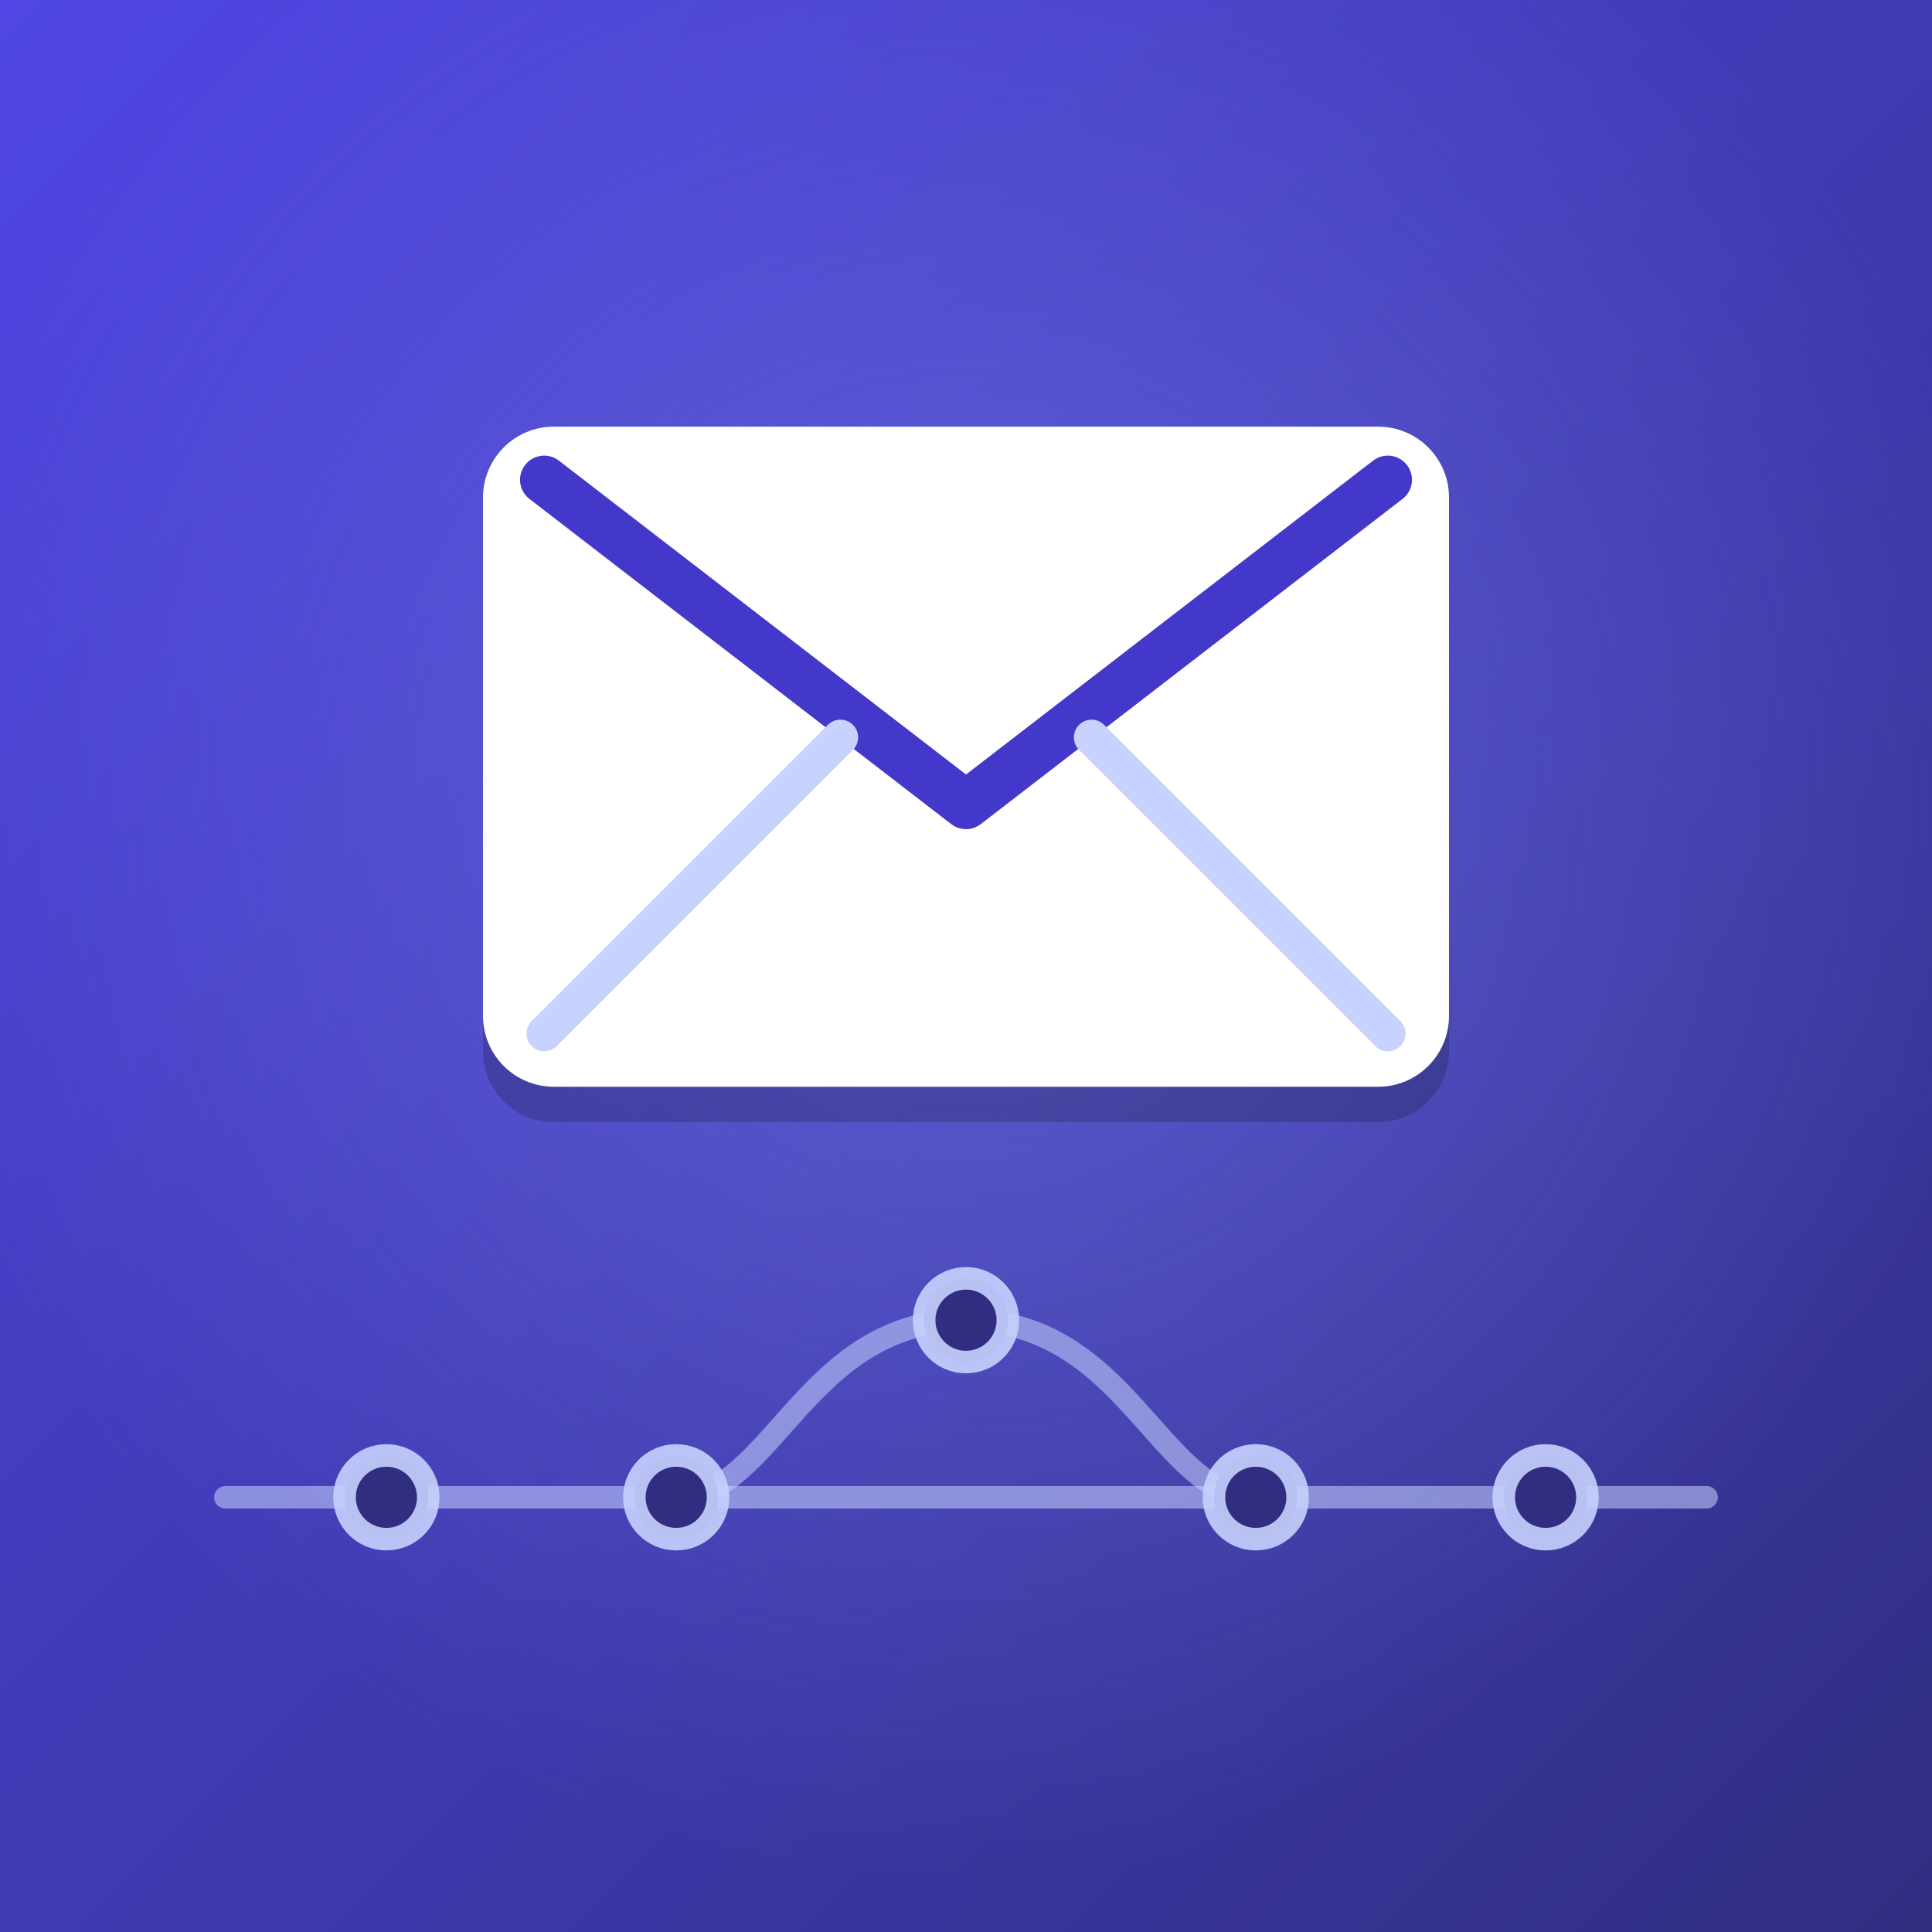
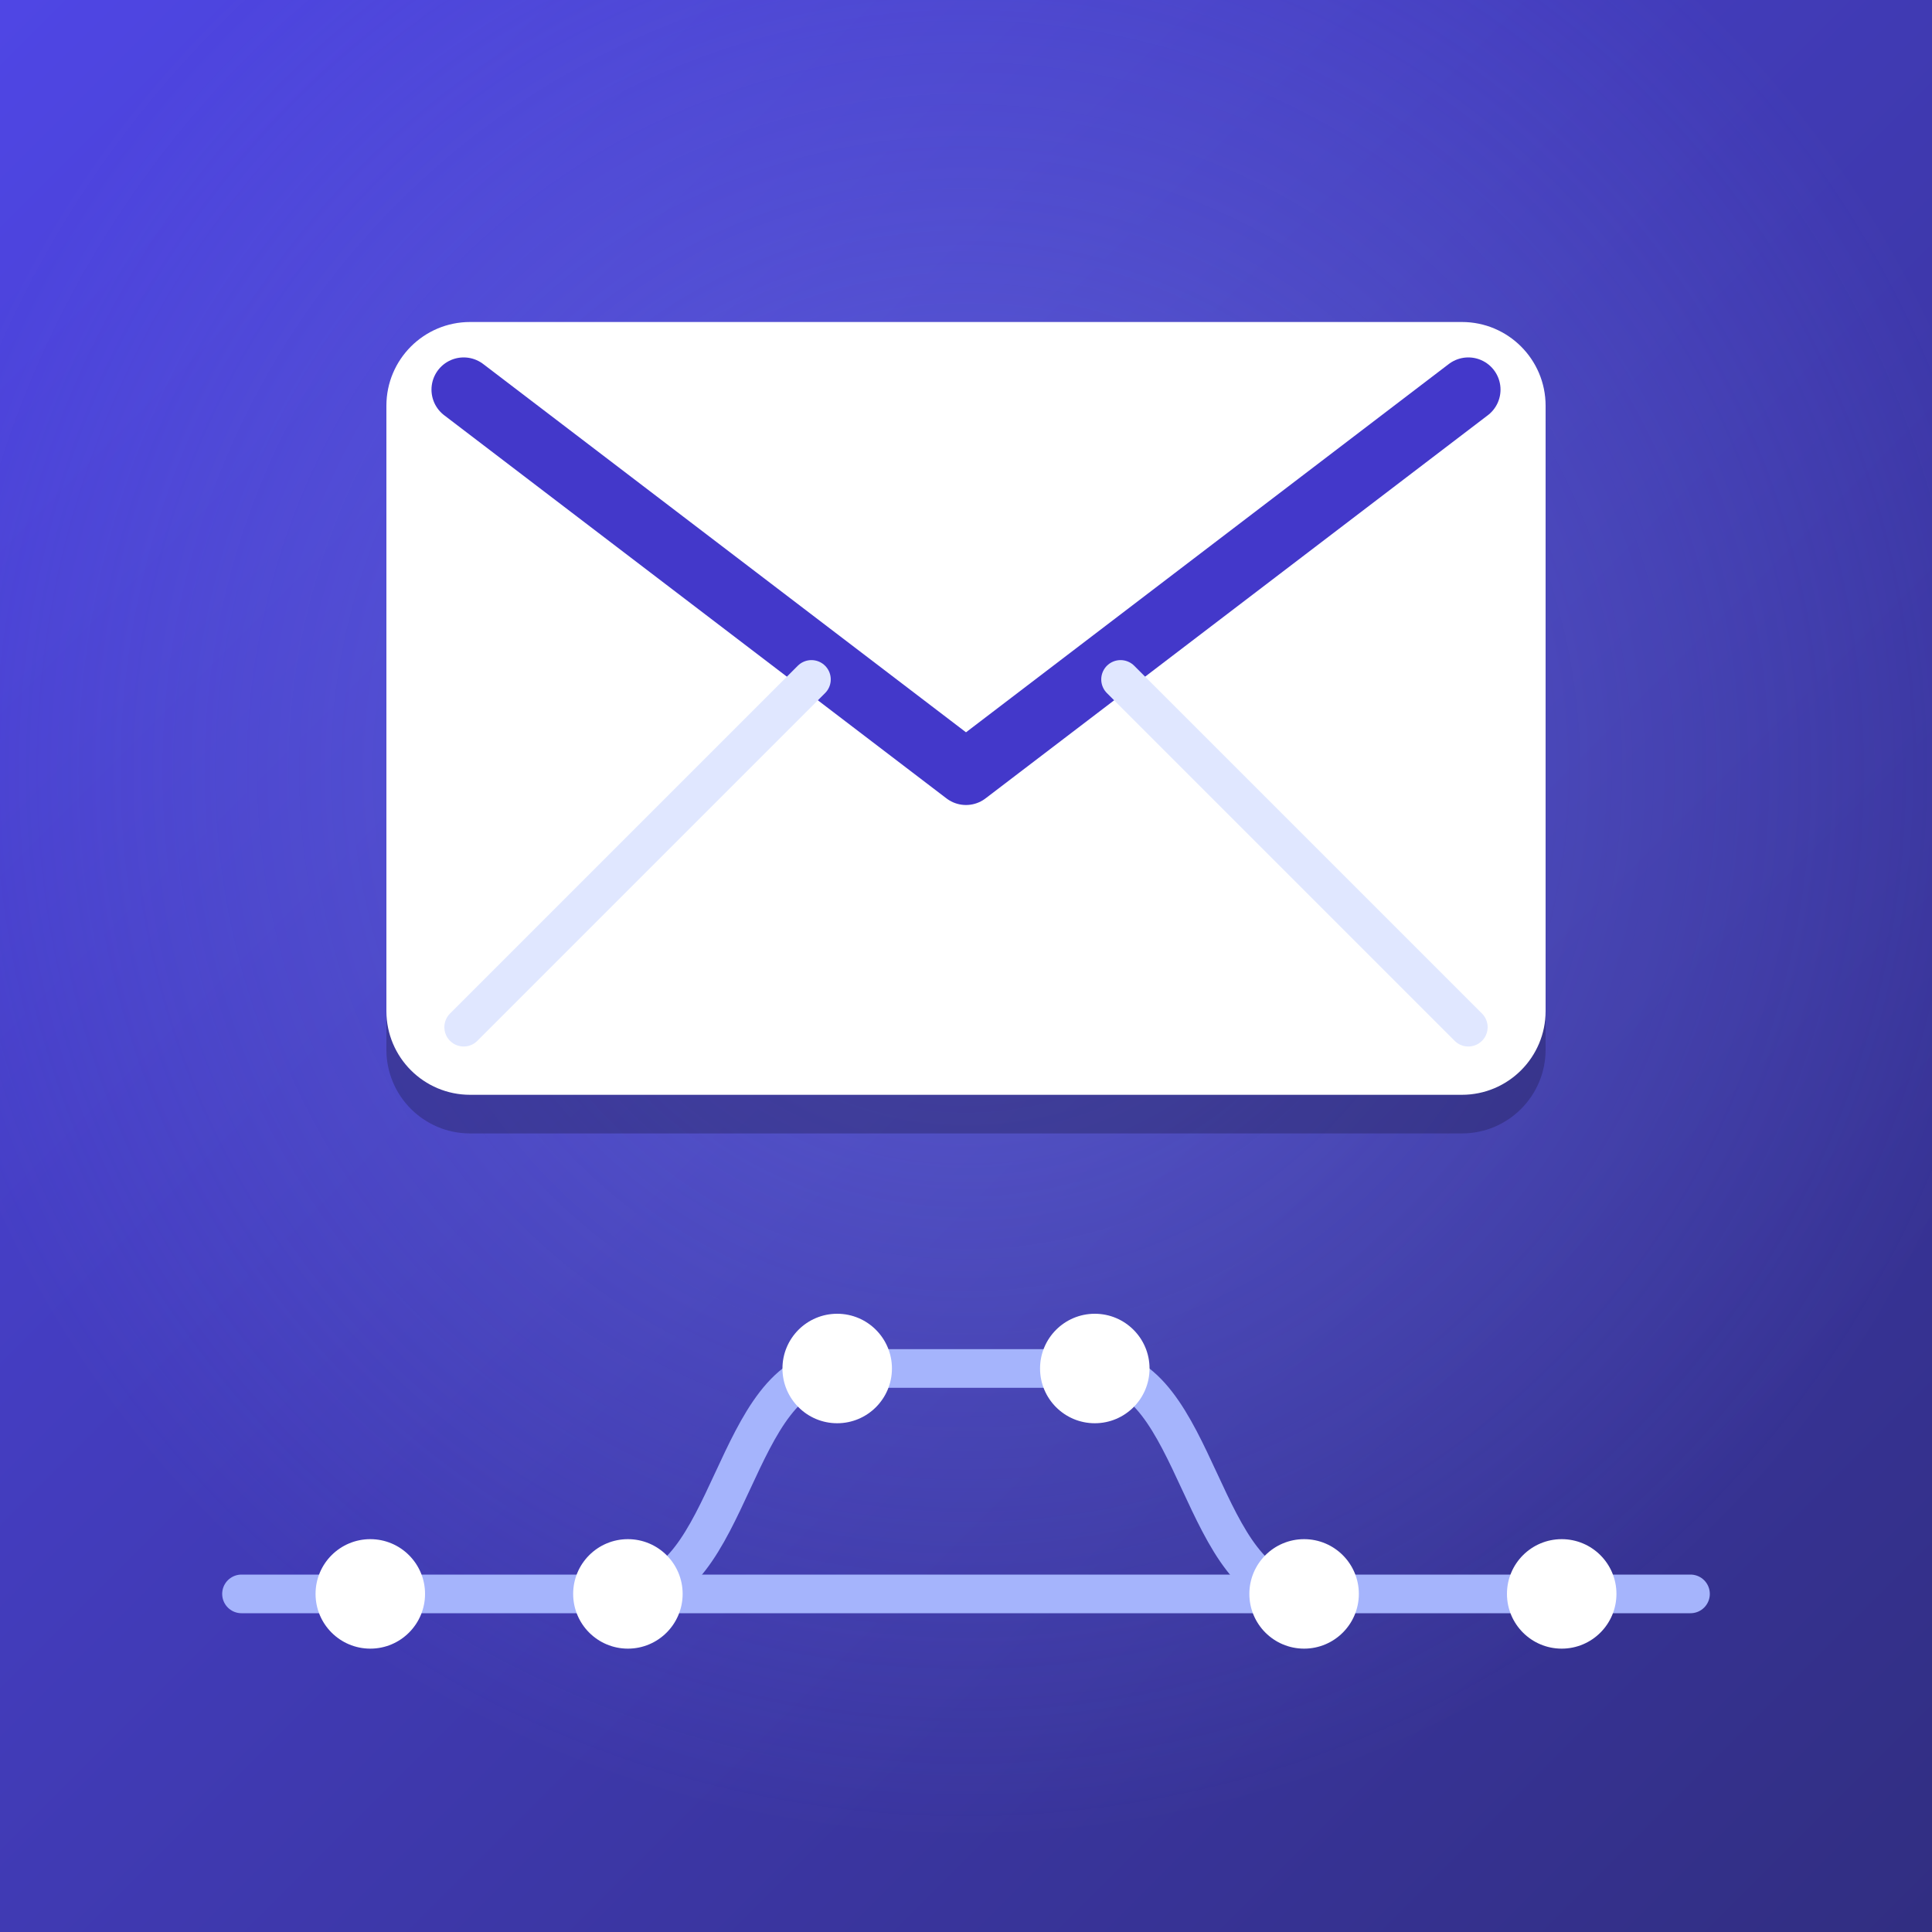
<svg xmlns="http://www.w3.org/2000/svg" width="1200" height="1200" viewBox="0 0 1200 1200">
  <defs>
    <linearGradient id="bg" x1="0" y1="0" x2="1" y2="1">
      <stop offset="0" stop-color="#4f46e5" />
      <stop offset="1" stop-color="#312e81" />
    </linearGradient>
-     <radialGradient id="glow" cx="0.5" cy="0.42" r="0.55">
-       <stop offset="0" stop-color="#818cf8" stop-opacity="0.45" />
+     <radialGradient id="glow" cx="0.5" cy="0.4" r="0.55">
+       <stop offset="0" stop-color="#818cf8" stop-opacity="0.4" />
      <stop offset="1" stop-color="#818cf8" stop-opacity="0" />
    </radialGradient>
  </defs>
  <rect width="1200" height="1200" fill="url(#bg)" />
  <rect width="1200" height="1200" fill="url(#glow)" />
-   <g fill="none" stroke="#c7d2fe" stroke-width="14" stroke-linecap="round" stroke-opacity="0.55">
-     <path d="M140 930 H1060" />
-     <path d="M420 930 C 480 930, 500 820, 600 820 S 720 930, 780 930" />
+   <g transform="translate(600 440)">
+     <rect x="-360" y="-240" width="720" height="480" rx="52" fill="#1e1b4b" opacity="0.35" transform="translate(0 24)" />
+     <rect x="-360" y="-240" width="720" height="480" rx="52" fill="#ffffff" />
+     <path d="M-312 -198 L0 40 L312 -198" fill="none" stroke="#4338ca" stroke-width="40" stroke-linecap="round" stroke-linejoin="round" />
+     <path d="M-312 198 L-96 -18 M312 198 L96 -18" fill="none" stroke="#e0e7ff" stroke-width="24" stroke-linecap="round" />
  </g>
-   <g fill="#312e81" stroke="#c7d2fe" stroke-width="14" stroke-opacity="0.9">
-     <circle cx="240" cy="930" r="26" />
-     <circle cx="420" cy="930" r="26" />
-     <circle cx="600" cy="820" r="26" />
-     <circle cx="780" cy="930" r="26" />
-     <circle cx="960" cy="930" r="26" />
+   <g fill="none" stroke="#a5b4fc" stroke-width="24" stroke-linecap="round" stroke-linejoin="round">
+     <path d="M150 990 H1050" />
+     <path d="M390 990 C 455 990, 455 850, 520 850 H680 C 745 850, 745 990, 810 990" />
  </g>
-   <g transform="translate(600 470)">
-     <rect x="-300" y="-205" width="600" height="410" rx="44" fill="#000" opacity="0.18" transform="translate(0 22)" />
-     <rect x="-300" y="-205" width="600" height="410" rx="44" fill="#ffffff" />
-     <path d="M-262 -172 L0 30 L262 -172" fill="none" stroke="#4338ca" stroke-width="30" stroke-linecap="round" stroke-linejoin="round" />
-     <path d="M-262 172 L-78 -12 M262 172 L78 -12" fill="none" stroke="#c7d2fe" stroke-width="22" stroke-linecap="round" />
+   <g fill="#ffffff">
+     <circle cx="230" cy="990" r="34" />
+     <circle cx="390" cy="990" r="34" />
+     <circle cx="520" cy="850" r="34" />
+     <circle cx="680" cy="850" r="34" />
+     <circle cx="810" cy="990" r="34" />
+     <circle cx="970" cy="990" r="34" />
  </g>
</svg>
